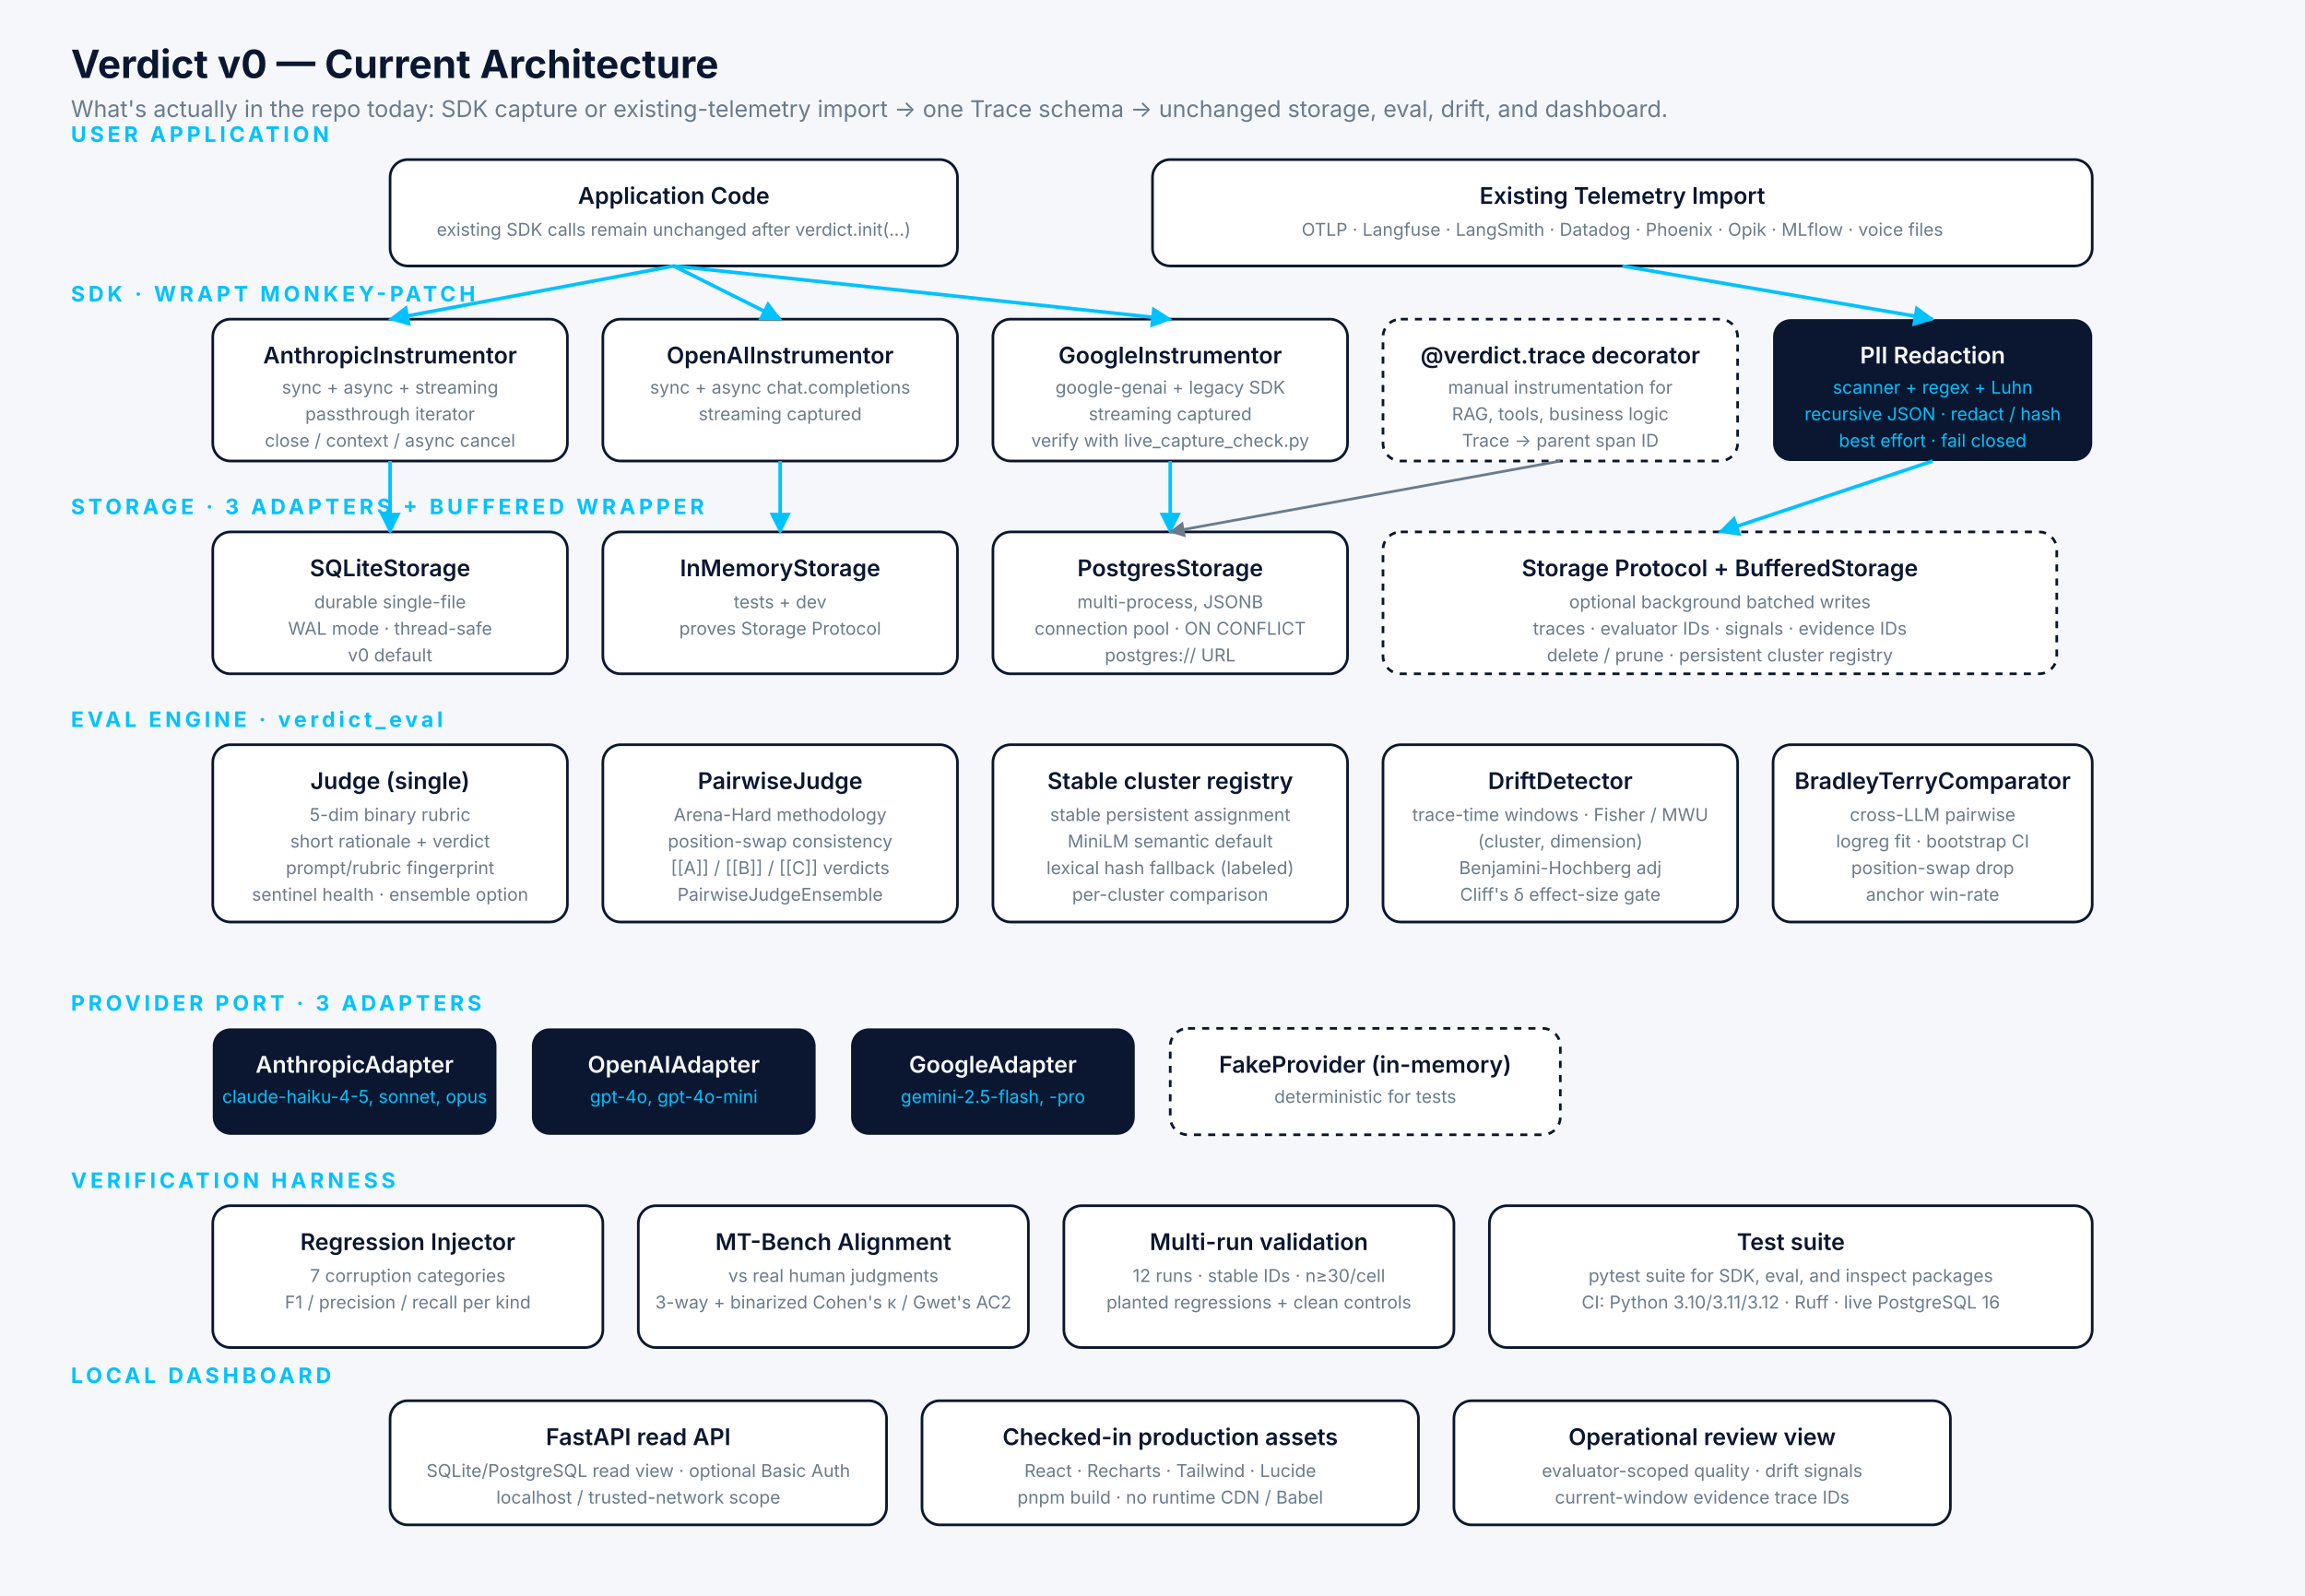
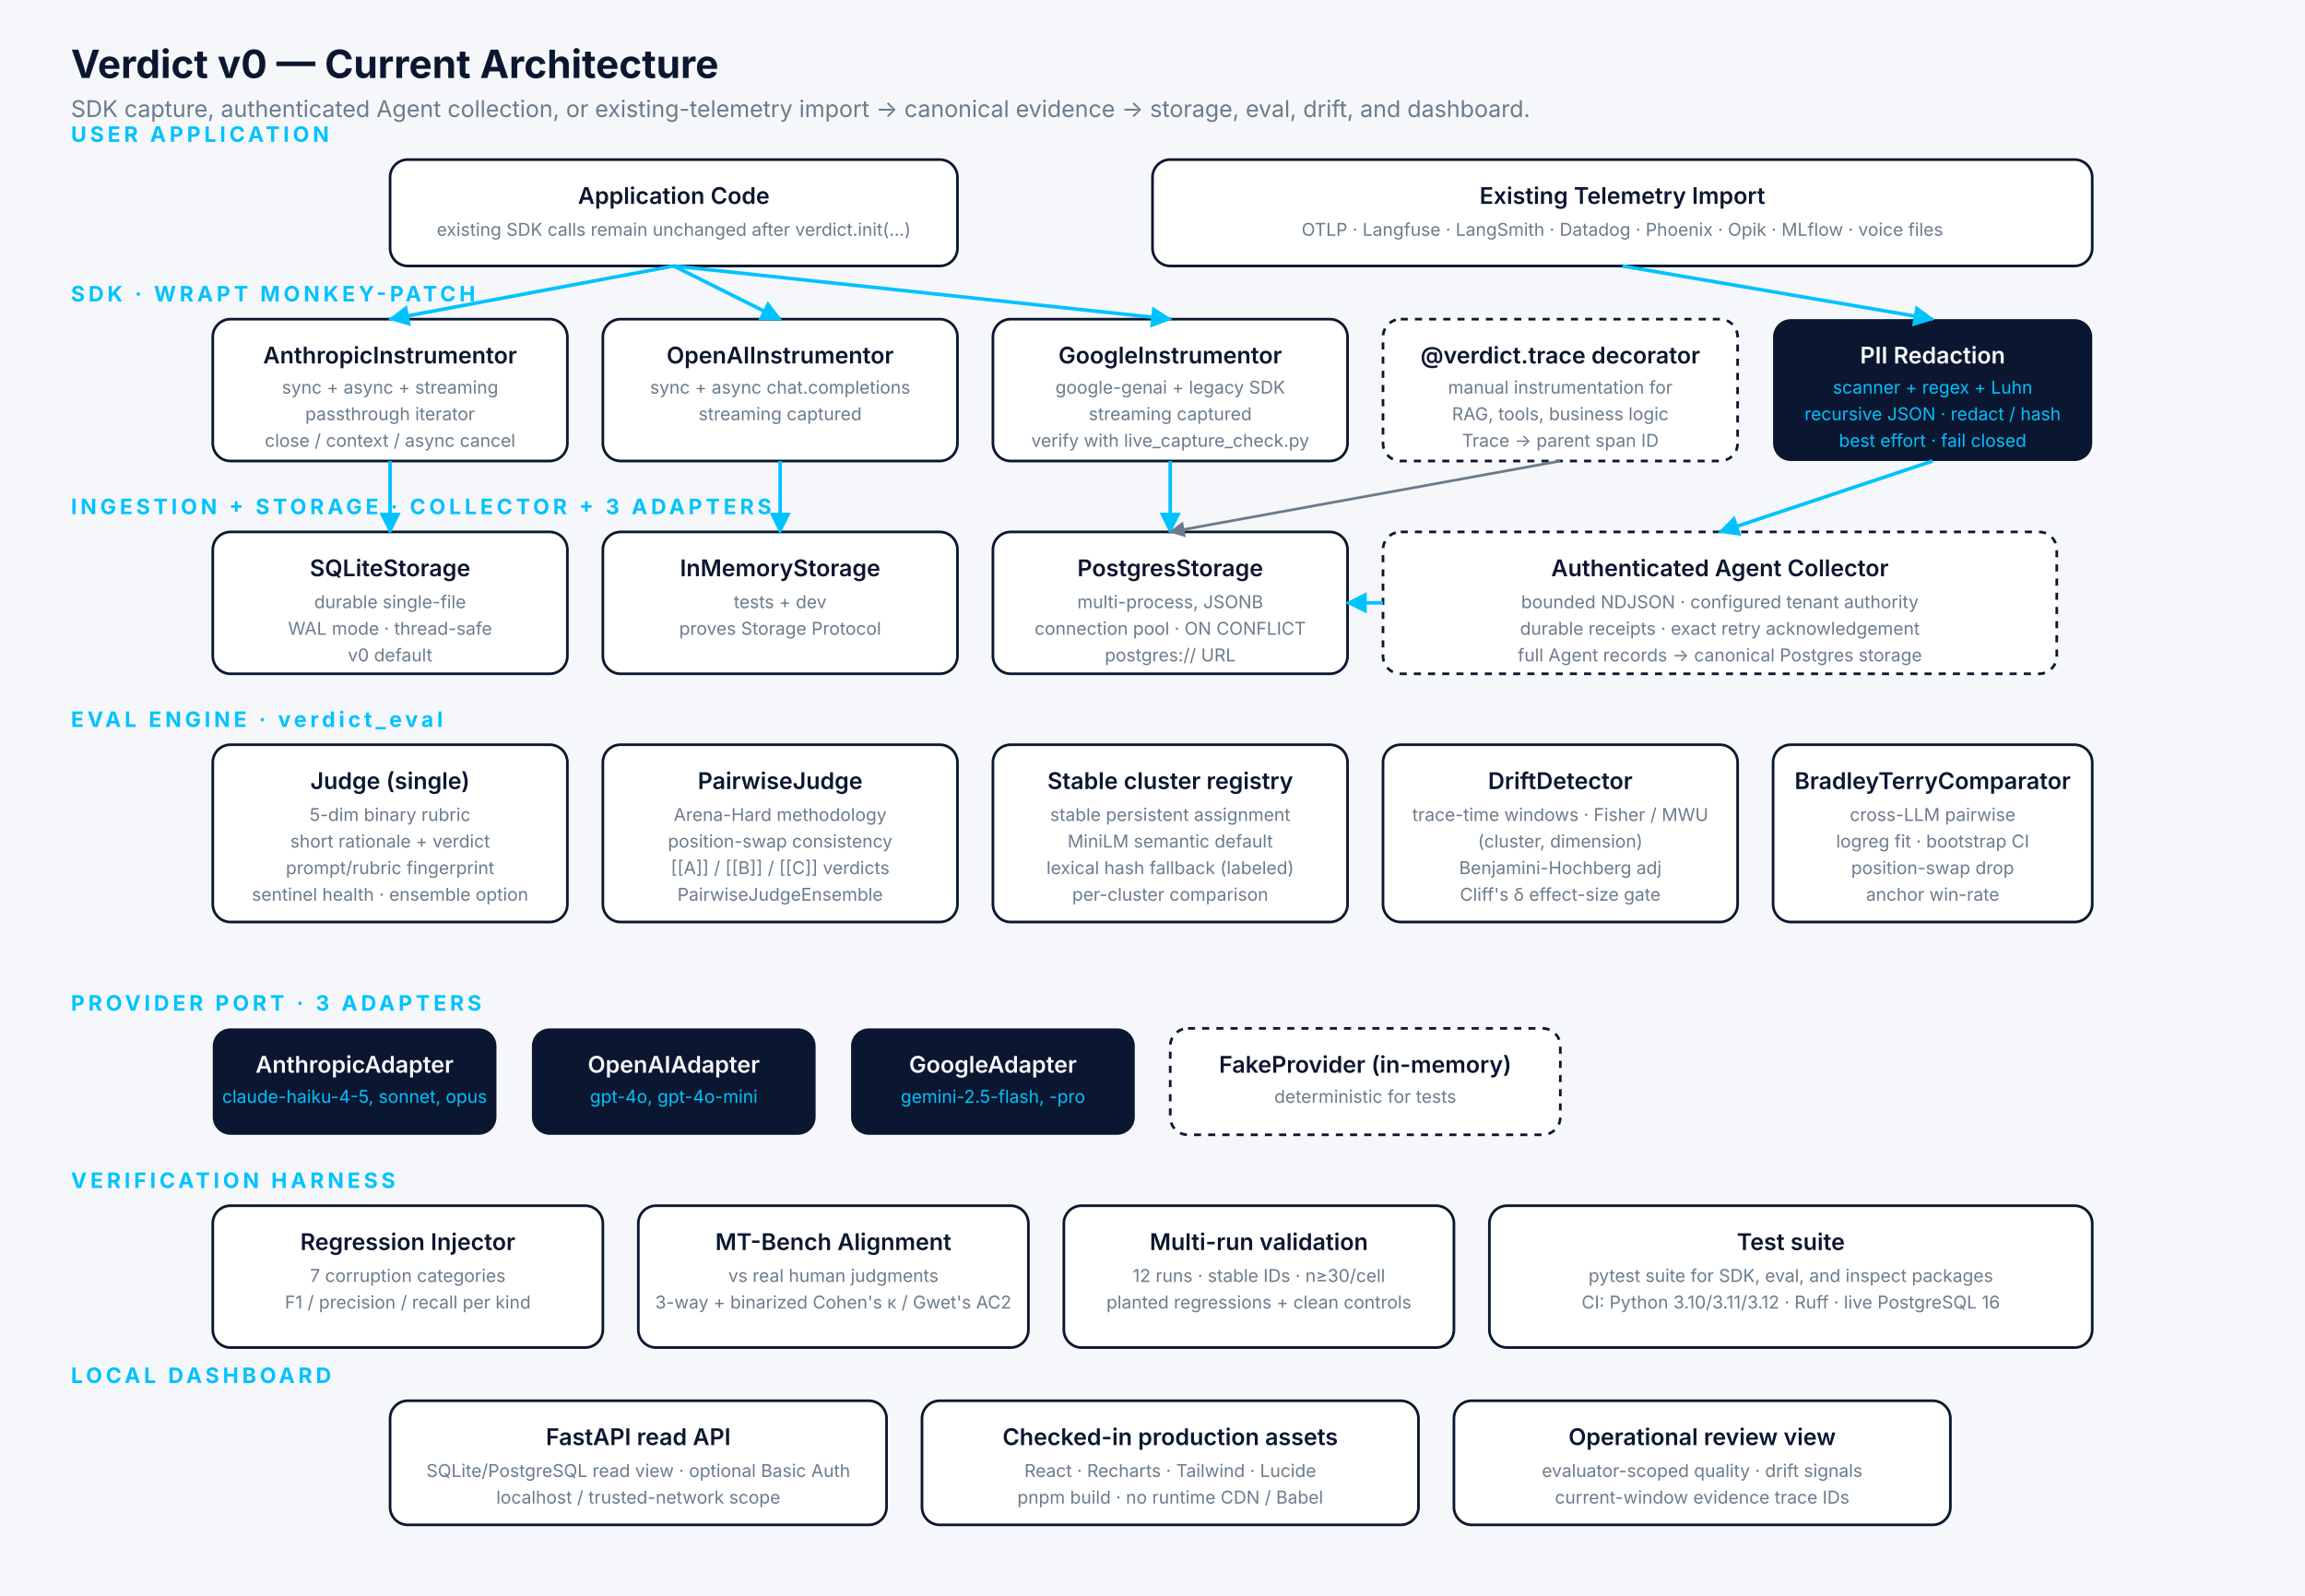
<svg xmlns="http://www.w3.org/2000/svg" viewBox="0 0 1300 900" font-family="-apple-system, BlinkMacSystemFont, 'Inter', sans-serif">
  <defs>
    <style>
      .title { font-size: 22px; font-weight: 700; fill: #0B1730; }
      .subtitle { font-size: 13px; fill: #6B7B8C; }
      .plane { font-size: 12px; font-weight: 700; fill: #00C2FF; letter-spacing: 2px; }
      .node-title { font-size: 13px; font-weight: 600; fill: #0B1730; }
      .node-sub { font-size: 10px; fill: #6B7B8C; }
      .arrow { stroke: #6B7B8C; stroke-width: 1.5; fill: none; }
      .arrow-cyan { stroke: #00C2FF; stroke-width: 2; fill: none; }
    </style>
    <marker id="arrow" viewBox="0 0 10 10" refX="9" refY="5" markerWidth="6" markerHeight="6" orient="auto-start-reverse">
      <path d="M 0 0 L 10 5 L 0 10 z" fill="#6B7B8C" />
    </marker>
    <marker id="arrow-cyan" viewBox="0 0 10 10" refX="9" refY="5" markerWidth="6" markerHeight="6" orient="auto-start-reverse">
      <path d="M 0 0 L 10 5 L 0 10 z" fill="#00C2FF" />
    </marker>
  </defs>
  <rect width="1300" height="900" fill="#F5F7FA" />
  <text x="40" y="44" class="title">Verdict v0 — Current Architecture</text>
-   <text x="40" y="66" class="subtitle">What's actually in the repo today: SDK capture or existing-telemetry import → one Trace schema → unchanged storage, eval, drift, and dashboard.</text>
+   <text x="40" y="66" class="subtitle">SDK capture, authenticated Agent collection, or existing-telemetry import → canonical evidence → storage, eval, drift, and dashboard.</text>
  <text x="40" y="80" class="plane">USER APPLICATION</text>
  <rect x="220" y="90" width="320" height="60" rx="10" fill="#FFFFFF" stroke="#0B1730" stroke-width="1.5" />
  <text x="380" y="115" class="node-title" text-anchor="middle">Application Code</text>
  <text x="380" y="133" class="node-sub" text-anchor="middle">existing SDK calls remain unchanged after verdict.init(...)</text>
  <rect x="650" y="90" width="530" height="60" rx="10" fill="#FFFFFF" stroke="#0B1730" stroke-width="1.5" />
  <text x="915" y="115" class="node-title" text-anchor="middle">Existing Telemetry Import</text>
  <text x="915" y="133" class="node-sub" text-anchor="middle">OTLP · Langfuse · LangSmith · Datadog · Phoenix · Opik · MLflow · voice files</text>
  <text x="40" y="170" class="plane">SDK · WRAPT MONKEY-PATCH</text>
  <rect x="120" y="180" width="200" height="80" rx="10" fill="#FFFFFF" stroke="#0B1730" stroke-width="1.5" />
  <text x="220" y="205" class="node-title" text-anchor="middle">AnthropicInstrumentor</text>
  <text x="220" y="222" class="node-sub" text-anchor="middle">sync + async + streaming</text>
  <text x="220" y="237" class="node-sub" text-anchor="middle">passthrough iterator</text>
  <text x="220" y="252" class="node-sub" text-anchor="middle">close / context / async cancel</text>
  <rect x="340" y="180" width="200" height="80" rx="10" fill="#FFFFFF" stroke="#0B1730" stroke-width="1.5" />
  <text x="440" y="205" class="node-title" text-anchor="middle">OpenAIInstrumentor</text>
  <text x="440" y="222" class="node-sub" text-anchor="middle">sync + async chat.completions</text>
  <text x="440" y="237" class="node-sub" text-anchor="middle">streaming captured</text>
  <rect x="560" y="180" width="200" height="80" rx="10" fill="#FFFFFF" stroke="#0B1730" stroke-width="1.5" />
  <text x="660" y="205" class="node-title" text-anchor="middle">GoogleInstrumentor</text>
  <text x="660" y="222" class="node-sub" text-anchor="middle">google-genai + legacy SDK</text>
  <text x="660" y="237" class="node-sub" text-anchor="middle">streaming captured</text>
  <text x="660" y="252" class="node-sub" text-anchor="middle">verify with live_capture_check.py</text>
  <rect x="780" y="180" width="200" height="80" rx="10" fill="#FFFFFF" stroke="#0B1730" stroke-width="1.5" stroke-dasharray="4 4" />
  <text x="880" y="205" class="node-title" text-anchor="middle">@verdict.trace decorator</text>
  <text x="880" y="222" class="node-sub" text-anchor="middle">manual instrumentation for</text>
  <text x="880" y="237" class="node-sub" text-anchor="middle">RAG, tools, business logic</text>
  <text x="880" y="252" class="node-sub" text-anchor="middle">Trace → parent span ID</text>
  <rect x="1000" y="180" width="180" height="80" rx="10" fill="#0B1730" />
  <text x="1090" y="205" class="node-title" text-anchor="middle" style="fill:#F5F7FA">PII Redaction</text>
  <text x="1090" y="222" class="node-sub" text-anchor="middle" style="fill:#00C2FF">scanner + regex + Luhn</text>
  <text x="1090" y="237" class="node-sub" text-anchor="middle" style="fill:#00C2FF">recursive JSON · redact / hash</text>
  <text x="1090" y="252" class="node-sub" text-anchor="middle" style="fill:#00C2FF">best effort · fail closed</text>
  <line x1="380" y1="150" x2="220" y2="180" class="arrow-cyan" marker-end="url(#arrow-cyan)" />
  <line x1="380" y1="150" x2="440" y2="180" class="arrow-cyan" marker-end="url(#arrow-cyan)" />
  <line x1="380" y1="150" x2="660" y2="180" class="arrow-cyan" marker-end="url(#arrow-cyan)" />
  <line x1="915" y1="150" x2="1090" y2="180" class="arrow-cyan" marker-end="url(#arrow-cyan)" />
-   <text x="40" y="290" class="plane">STORAGE · 3 ADAPTERS + BUFFERED WRAPPER</text>
+   <text x="40" y="290" class="plane">INGESTION + STORAGE · COLLECTOR + 3 ADAPTERS</text>
  <rect x="120" y="300" width="200" height="80" rx="10" fill="#FFFFFF" stroke="#0B1730" stroke-width="1.5" />
  <text x="220" y="325" class="node-title" text-anchor="middle">SQLiteStorage</text>
  <text x="220" y="343" class="node-sub" text-anchor="middle">durable single-file</text>
  <text x="220" y="358" class="node-sub" text-anchor="middle">WAL mode · thread-safe</text>
  <text x="220" y="373" class="node-sub" text-anchor="middle">v0 default</text>
  <rect x="340" y="300" width="200" height="80" rx="10" fill="#FFFFFF" stroke="#0B1730" stroke-width="1.5" />
  <text x="440" y="325" class="node-title" text-anchor="middle">InMemoryStorage</text>
  <text x="440" y="343" class="node-sub" text-anchor="middle">tests + dev</text>
  <text x="440" y="358" class="node-sub" text-anchor="middle">proves Storage Protocol</text>
  <rect x="560" y="300" width="200" height="80" rx="10" fill="#FFFFFF" stroke="#0B1730" stroke-width="1.5" />
  <text x="660" y="325" class="node-title" text-anchor="middle">PostgresStorage</text>
  <text x="660" y="343" class="node-sub" text-anchor="middle">multi-process, JSONB</text>
  <text x="660" y="358" class="node-sub" text-anchor="middle">connection pool · ON CONFLICT</text>
  <text x="660" y="373" class="node-sub" text-anchor="middle">postgres:// URL</text>
  <rect x="780" y="300" width="380" height="80" rx="10" fill="#FFFFFF" stroke="#0B1730" stroke-width="1.5" stroke-dasharray="4 4" />
-   <text x="970" y="325" class="node-title" text-anchor="middle">Storage Protocol + BufferedStorage</text>
-   <text x="970" y="343" class="node-sub" text-anchor="middle">optional background batched writes</text>
-   <text x="970" y="358" class="node-sub" text-anchor="middle">traces · evaluator IDs · signals · evidence IDs</text>
-   <text x="970" y="373" class="node-sub" text-anchor="middle">delete / prune · persistent cluster registry</text>
+   <text x="970" y="325" class="node-title" text-anchor="middle">Authenticated Agent Collector</text>
+   <text x="970" y="343" class="node-sub" text-anchor="middle">bounded NDJSON · configured tenant authority</text>
+   <text x="970" y="358" class="node-sub" text-anchor="middle">durable receipts · exact retry acknowledgement</text>
+   <text x="970" y="373" class="node-sub" text-anchor="middle">full Agent records → canonical Postgres storage</text>
  <line x1="220" y1="260" x2="220" y2="300" class="arrow-cyan" marker-end="url(#arrow-cyan)" />
  <line x1="440" y1="260" x2="440" y2="300" class="arrow-cyan" marker-end="url(#arrow-cyan)" />
  <line x1="660" y1="260" x2="660" y2="300" class="arrow-cyan" marker-end="url(#arrow-cyan)" />
  <line x1="880" y1="260" x2="660" y2="300" class="arrow" marker-end="url(#arrow)" />
  <line x1="1090" y1="260" x2="970" y2="300" class="arrow-cyan" marker-end="url(#arrow-cyan)" />
+   <line x1="780" y1="340" x2="760" y2="340" class="arrow-cyan" marker-end="url(#arrow-cyan)" />
  <text x="40" y="410" class="plane">EVAL ENGINE · verdict_eval</text>
  <rect x="120" y="420" width="200" height="100" rx="10" fill="#FFFFFF" stroke="#0B1730" stroke-width="1.5" />
  <text x="220" y="445" class="node-title" text-anchor="middle">Judge (single)</text>
  <text x="220" y="463" class="node-sub" text-anchor="middle">5-dim binary rubric</text>
  <text x="220" y="478" class="node-sub" text-anchor="middle">short rationale + verdict</text>
  <text x="220" y="493" class="node-sub" text-anchor="middle">prompt/rubric fingerprint</text>
  <text x="220" y="508" class="node-sub" text-anchor="middle">sentinel health · ensemble option</text>
  <rect x="340" y="420" width="200" height="100" rx="10" fill="#FFFFFF" stroke="#0B1730" stroke-width="1.5" />
  <text x="440" y="445" class="node-title" text-anchor="middle">PairwiseJudge</text>
  <text x="440" y="463" class="node-sub" text-anchor="middle">Arena-Hard methodology</text>
  <text x="440" y="478" class="node-sub" text-anchor="middle">position-swap consistency</text>
  <text x="440" y="493" class="node-sub" text-anchor="middle">[[A]] / [[B]] / [[C]] verdicts</text>
  <text x="440" y="508" class="node-sub" text-anchor="middle">PairwiseJudgeEnsemble</text>
  <rect x="560" y="420" width="200" height="100" rx="10" fill="#FFFFFF" stroke="#0B1730" stroke-width="1.5" />
  <text x="660" y="445" class="node-title" text-anchor="middle">Stable cluster registry</text>
  <text x="660" y="463" class="node-sub" text-anchor="middle">stable persistent assignment</text>
  <text x="660" y="478" class="node-sub" text-anchor="middle">MiniLM semantic default</text>
  <text x="660" y="493" class="node-sub" text-anchor="middle">lexical hash fallback (labeled)</text>
  <text x="660" y="508" class="node-sub" text-anchor="middle">per-cluster comparison</text>
  <rect x="780" y="420" width="200" height="100" rx="10" fill="#FFFFFF" stroke="#0B1730" stroke-width="1.5" />
  <text x="880" y="445" class="node-title" text-anchor="middle">DriftDetector</text>
  <text x="880" y="463" class="node-sub" text-anchor="middle">trace-time windows · Fisher / MWU</text>
  <text x="880" y="478" class="node-sub" text-anchor="middle">(cluster, dimension)</text>
  <text x="880" y="493" class="node-sub" text-anchor="middle">Benjamini-Hochberg adj</text>
  <text x="880" y="508" class="node-sub" text-anchor="middle">Cliff's δ effect-size gate</text>
  <rect x="1000" y="420" width="180" height="100" rx="10" fill="#FFFFFF" stroke="#0B1730" stroke-width="1.5" />
  <text x="1090" y="445" class="node-title" text-anchor="middle">BradleyTerryComparator</text>
  <text x="1090" y="463" class="node-sub" text-anchor="middle">cross-LLM pairwise</text>
  <text x="1090" y="478" class="node-sub" text-anchor="middle">logreg fit · bootstrap CI</text>
  <text x="1090" y="493" class="node-sub" text-anchor="middle">position-swap drop</text>
  <text x="1090" y="508" class="node-sub" text-anchor="middle">anchor win-rate</text>
  <text x="40" y="570" class="plane">PROVIDER PORT · 3 ADAPTERS</text>
  <rect x="120" y="580" width="160" height="60" rx="10" fill="#0B1730" />
  <text x="200" y="605" class="node-title" text-anchor="middle" style="fill:#F5F7FA">AnthropicAdapter</text>
  <text x="200" y="622" class="node-sub" text-anchor="middle" style="fill:#00C2FF">claude-haiku-4-5, sonnet, opus</text>
  <rect x="300" y="580" width="160" height="60" rx="10" fill="#0B1730" />
  <text x="380" y="605" class="node-title" text-anchor="middle" style="fill:#F5F7FA">OpenAIAdapter</text>
  <text x="380" y="622" class="node-sub" text-anchor="middle" style="fill:#00C2FF">gpt-4o, gpt-4o-mini</text>
  <rect x="480" y="580" width="160" height="60" rx="10" fill="#0B1730" />
  <text x="560" y="605" class="node-title" text-anchor="middle" style="fill:#F5F7FA">GoogleAdapter</text>
  <text x="560" y="622" class="node-sub" text-anchor="middle" style="fill:#00C2FF">gemini-2.5-flash, -pro</text>
  <rect x="660" y="580" width="220" height="60" rx="10" fill="#FFFFFF" stroke="#0B1730" stroke-width="1.5" stroke-dasharray="4 4" />
  <text x="770" y="605" class="node-title" text-anchor="middle">FakeProvider (in-memory)</text>
  <text x="770" y="622" class="node-sub" text-anchor="middle">deterministic for tests</text>
  <text x="40" y="670" class="plane">VERIFICATION HARNESS</text>
  <rect x="120" y="680" width="220" height="80" rx="10" fill="#FFFFFF" stroke="#0B1730" stroke-width="1.5" />
  <text x="230" y="705" class="node-title" text-anchor="middle">Regression Injector</text>
  <text x="230" y="723" class="node-sub" text-anchor="middle">7 corruption categories</text>
  <text x="230" y="738" class="node-sub" text-anchor="middle">F1 / precision / recall per kind</text>
  <rect x="360" y="680" width="220" height="80" rx="10" fill="#FFFFFF" stroke="#0B1730" stroke-width="1.5" />
  <text x="470" y="705" class="node-title" text-anchor="middle">MT-Bench Alignment</text>
  <text x="470" y="723" class="node-sub" text-anchor="middle">vs real human judgments</text>
  <text x="470" y="738" class="node-sub" text-anchor="middle">3-way + binarized Cohen's κ / Gwet's AC2</text>
  <rect x="600" y="680" width="220" height="80" rx="10" fill="#FFFFFF" stroke="#0B1730" stroke-width="1.5" />
  <text x="710" y="705" class="node-title" text-anchor="middle">Multi-run validation</text>
  <text x="710" y="723" class="node-sub" text-anchor="middle">12 runs · stable IDs · n≥30/cell</text>
  <text x="710" y="738" class="node-sub" text-anchor="middle">planted regressions + clean controls</text>
  <rect x="840" y="680" width="340" height="80" rx="10" fill="#FFFFFF" stroke="#0B1730" stroke-width="1.5" />
  <text x="1010" y="705" class="node-title" text-anchor="middle">Test suite</text>
  <text x="1010" y="723" class="node-sub" text-anchor="middle">pytest suite for SDK, eval, and inspect packages</text>
  <text x="1010" y="738" class="node-sub" text-anchor="middle">CI: Python 3.10/3.11/3.12 · Ruff · live PostgreSQL 16</text>
  <text x="40" y="780" class="plane">LOCAL DASHBOARD</text>
  <rect x="220" y="790" width="280" height="70" rx="10" fill="#FFFFFF" stroke="#0B1730" stroke-width="1.5" />
  <text x="360" y="815" class="node-title" text-anchor="middle">FastAPI read API</text>
  <text x="360" y="833" class="node-sub" text-anchor="middle">SQLite/PostgreSQL read view · optional Basic Auth</text>
  <text x="360" y="848" class="node-sub" text-anchor="middle">localhost / trusted-network scope</text>
  <rect x="520" y="790" width="280" height="70" rx="10" fill="#FFFFFF" stroke="#0B1730" stroke-width="1.5" />
  <text x="660" y="815" class="node-title" text-anchor="middle">Checked-in production assets</text>
  <text x="660" y="833" class="node-sub" text-anchor="middle">React · Recharts · Tailwind · Lucide</text>
  <text x="660" y="848" class="node-sub" text-anchor="middle">pnpm build · no runtime CDN / Babel</text>
  <rect x="820" y="790" width="280" height="70" rx="10" fill="#FFFFFF" stroke="#0B1730" stroke-width="1.5" />
  <text x="960" y="815" class="node-title" text-anchor="middle">Operational review view</text>
  <text x="960" y="833" class="node-sub" text-anchor="middle">evaluator-scoped quality · drift signals</text>
  <text x="960" y="848" class="node-sub" text-anchor="middle">current-window evidence trace IDs</text>
</svg>
